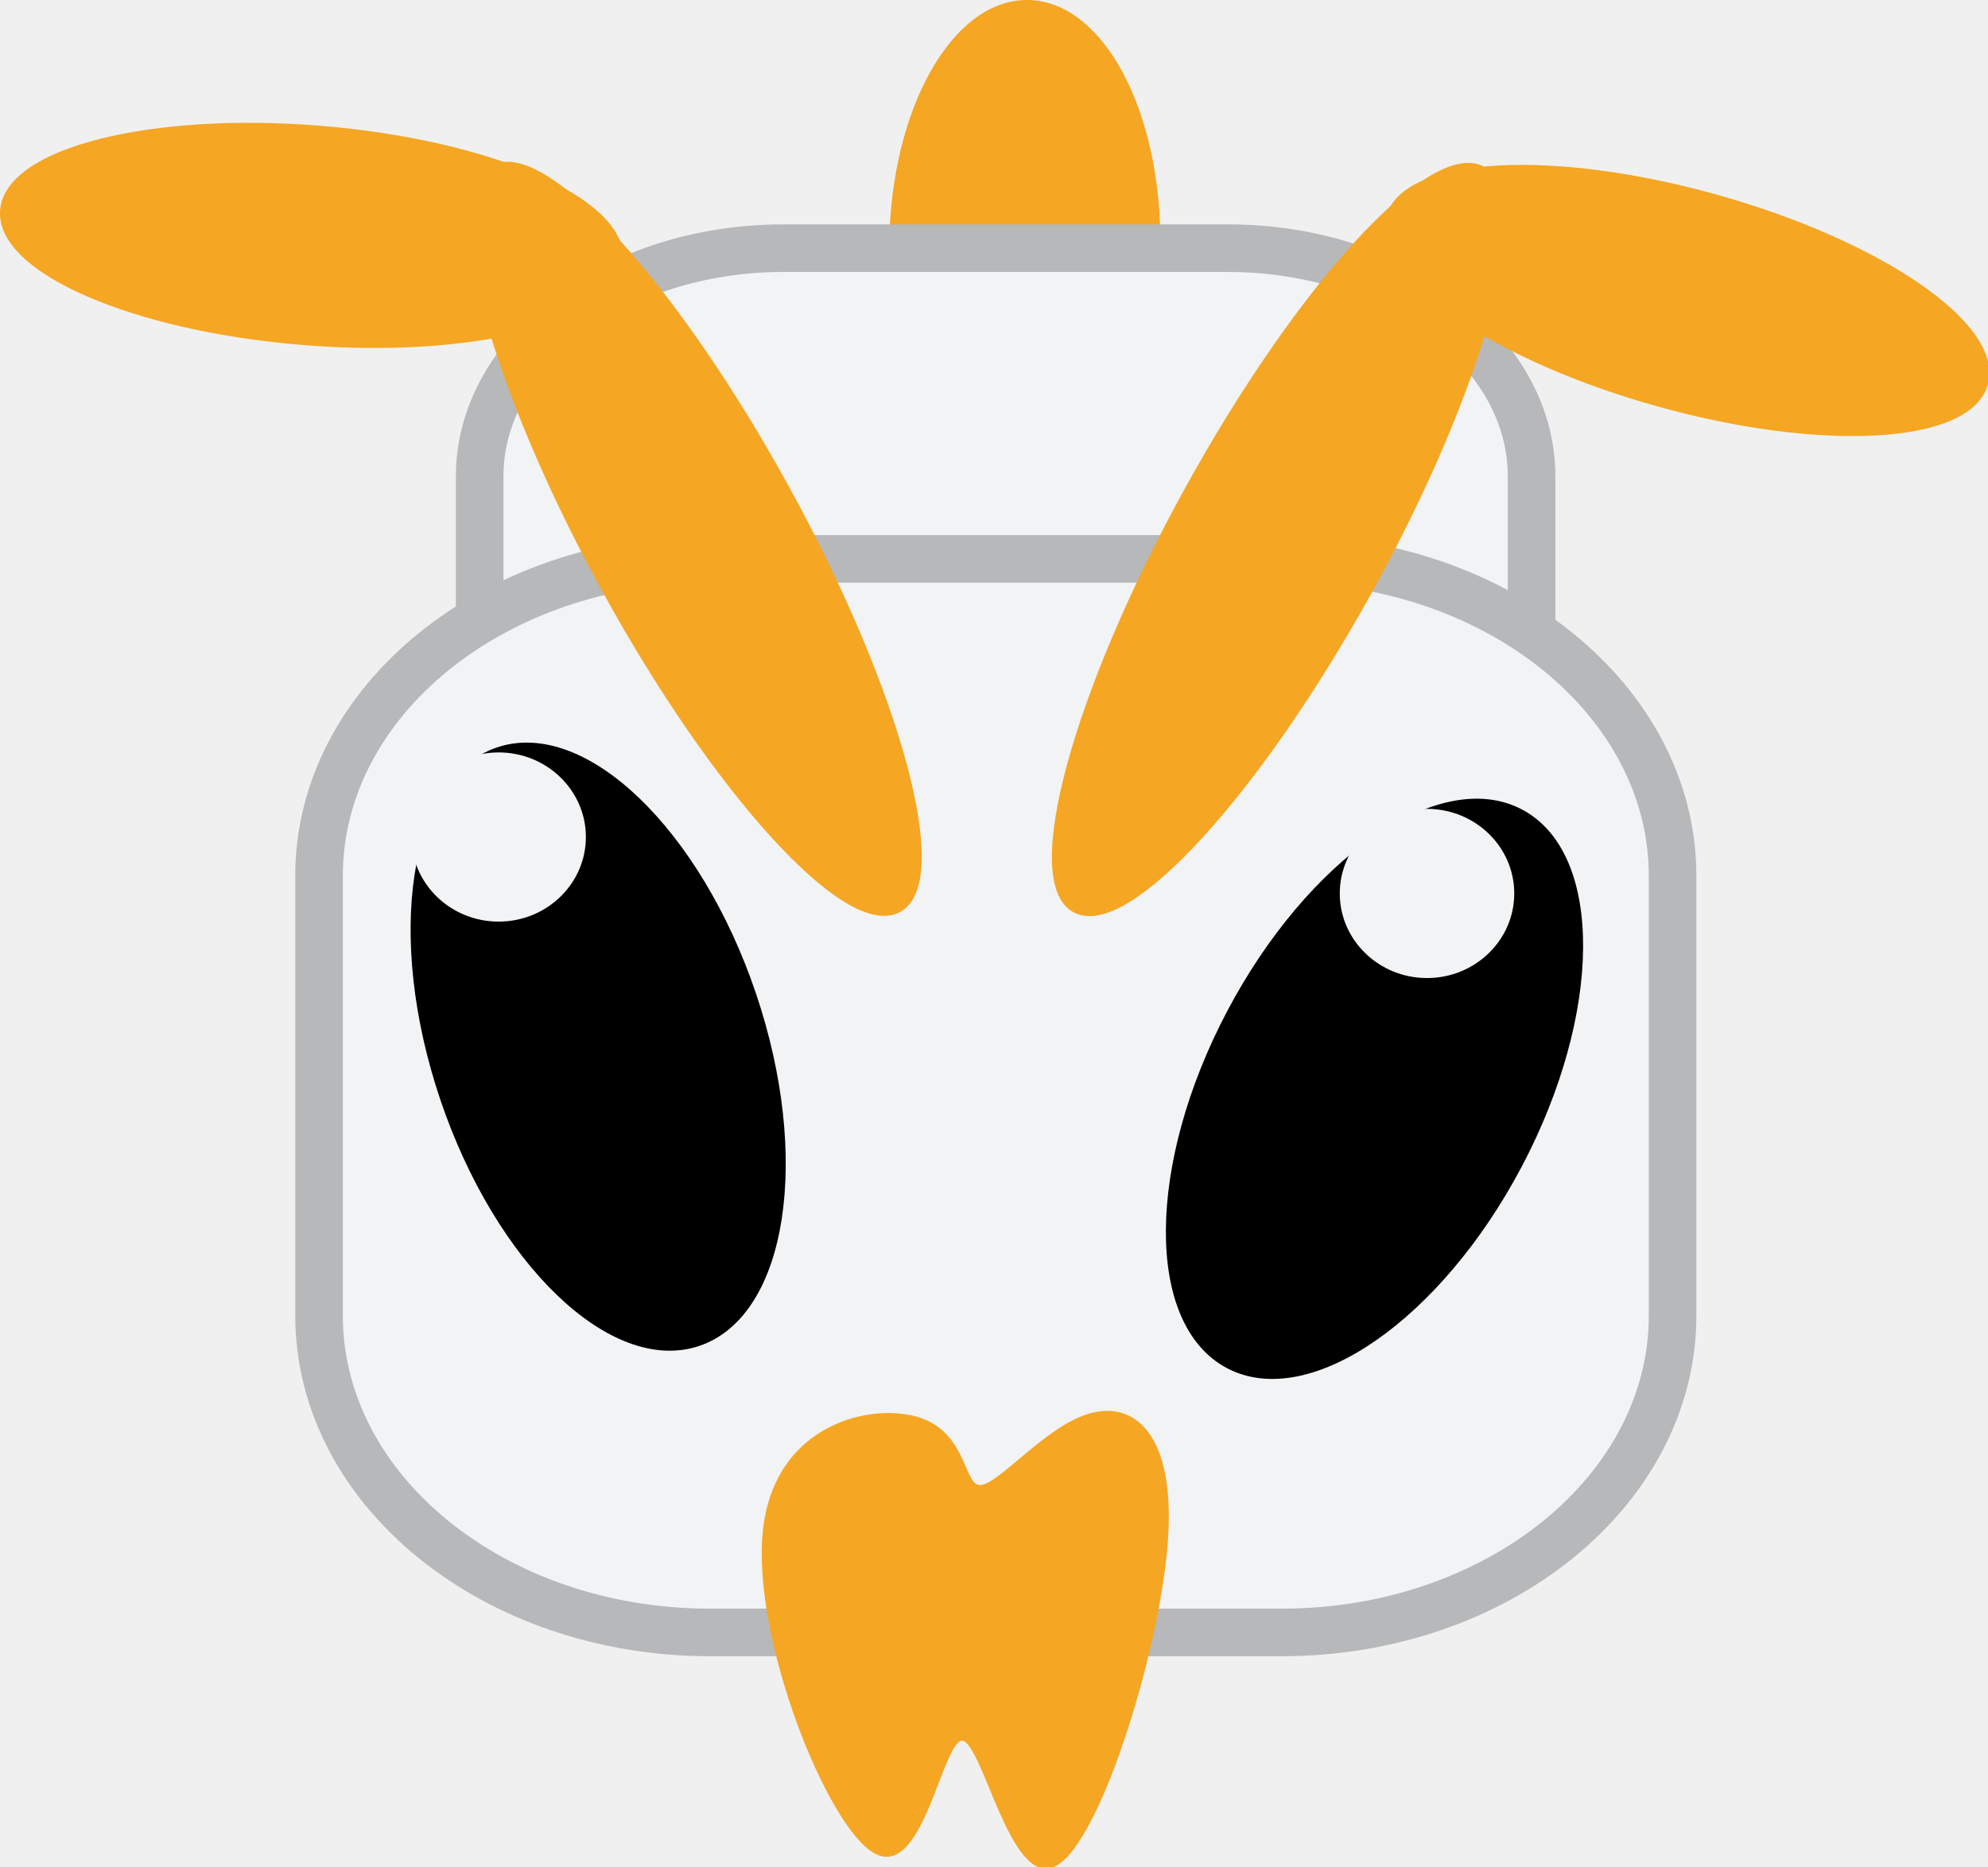
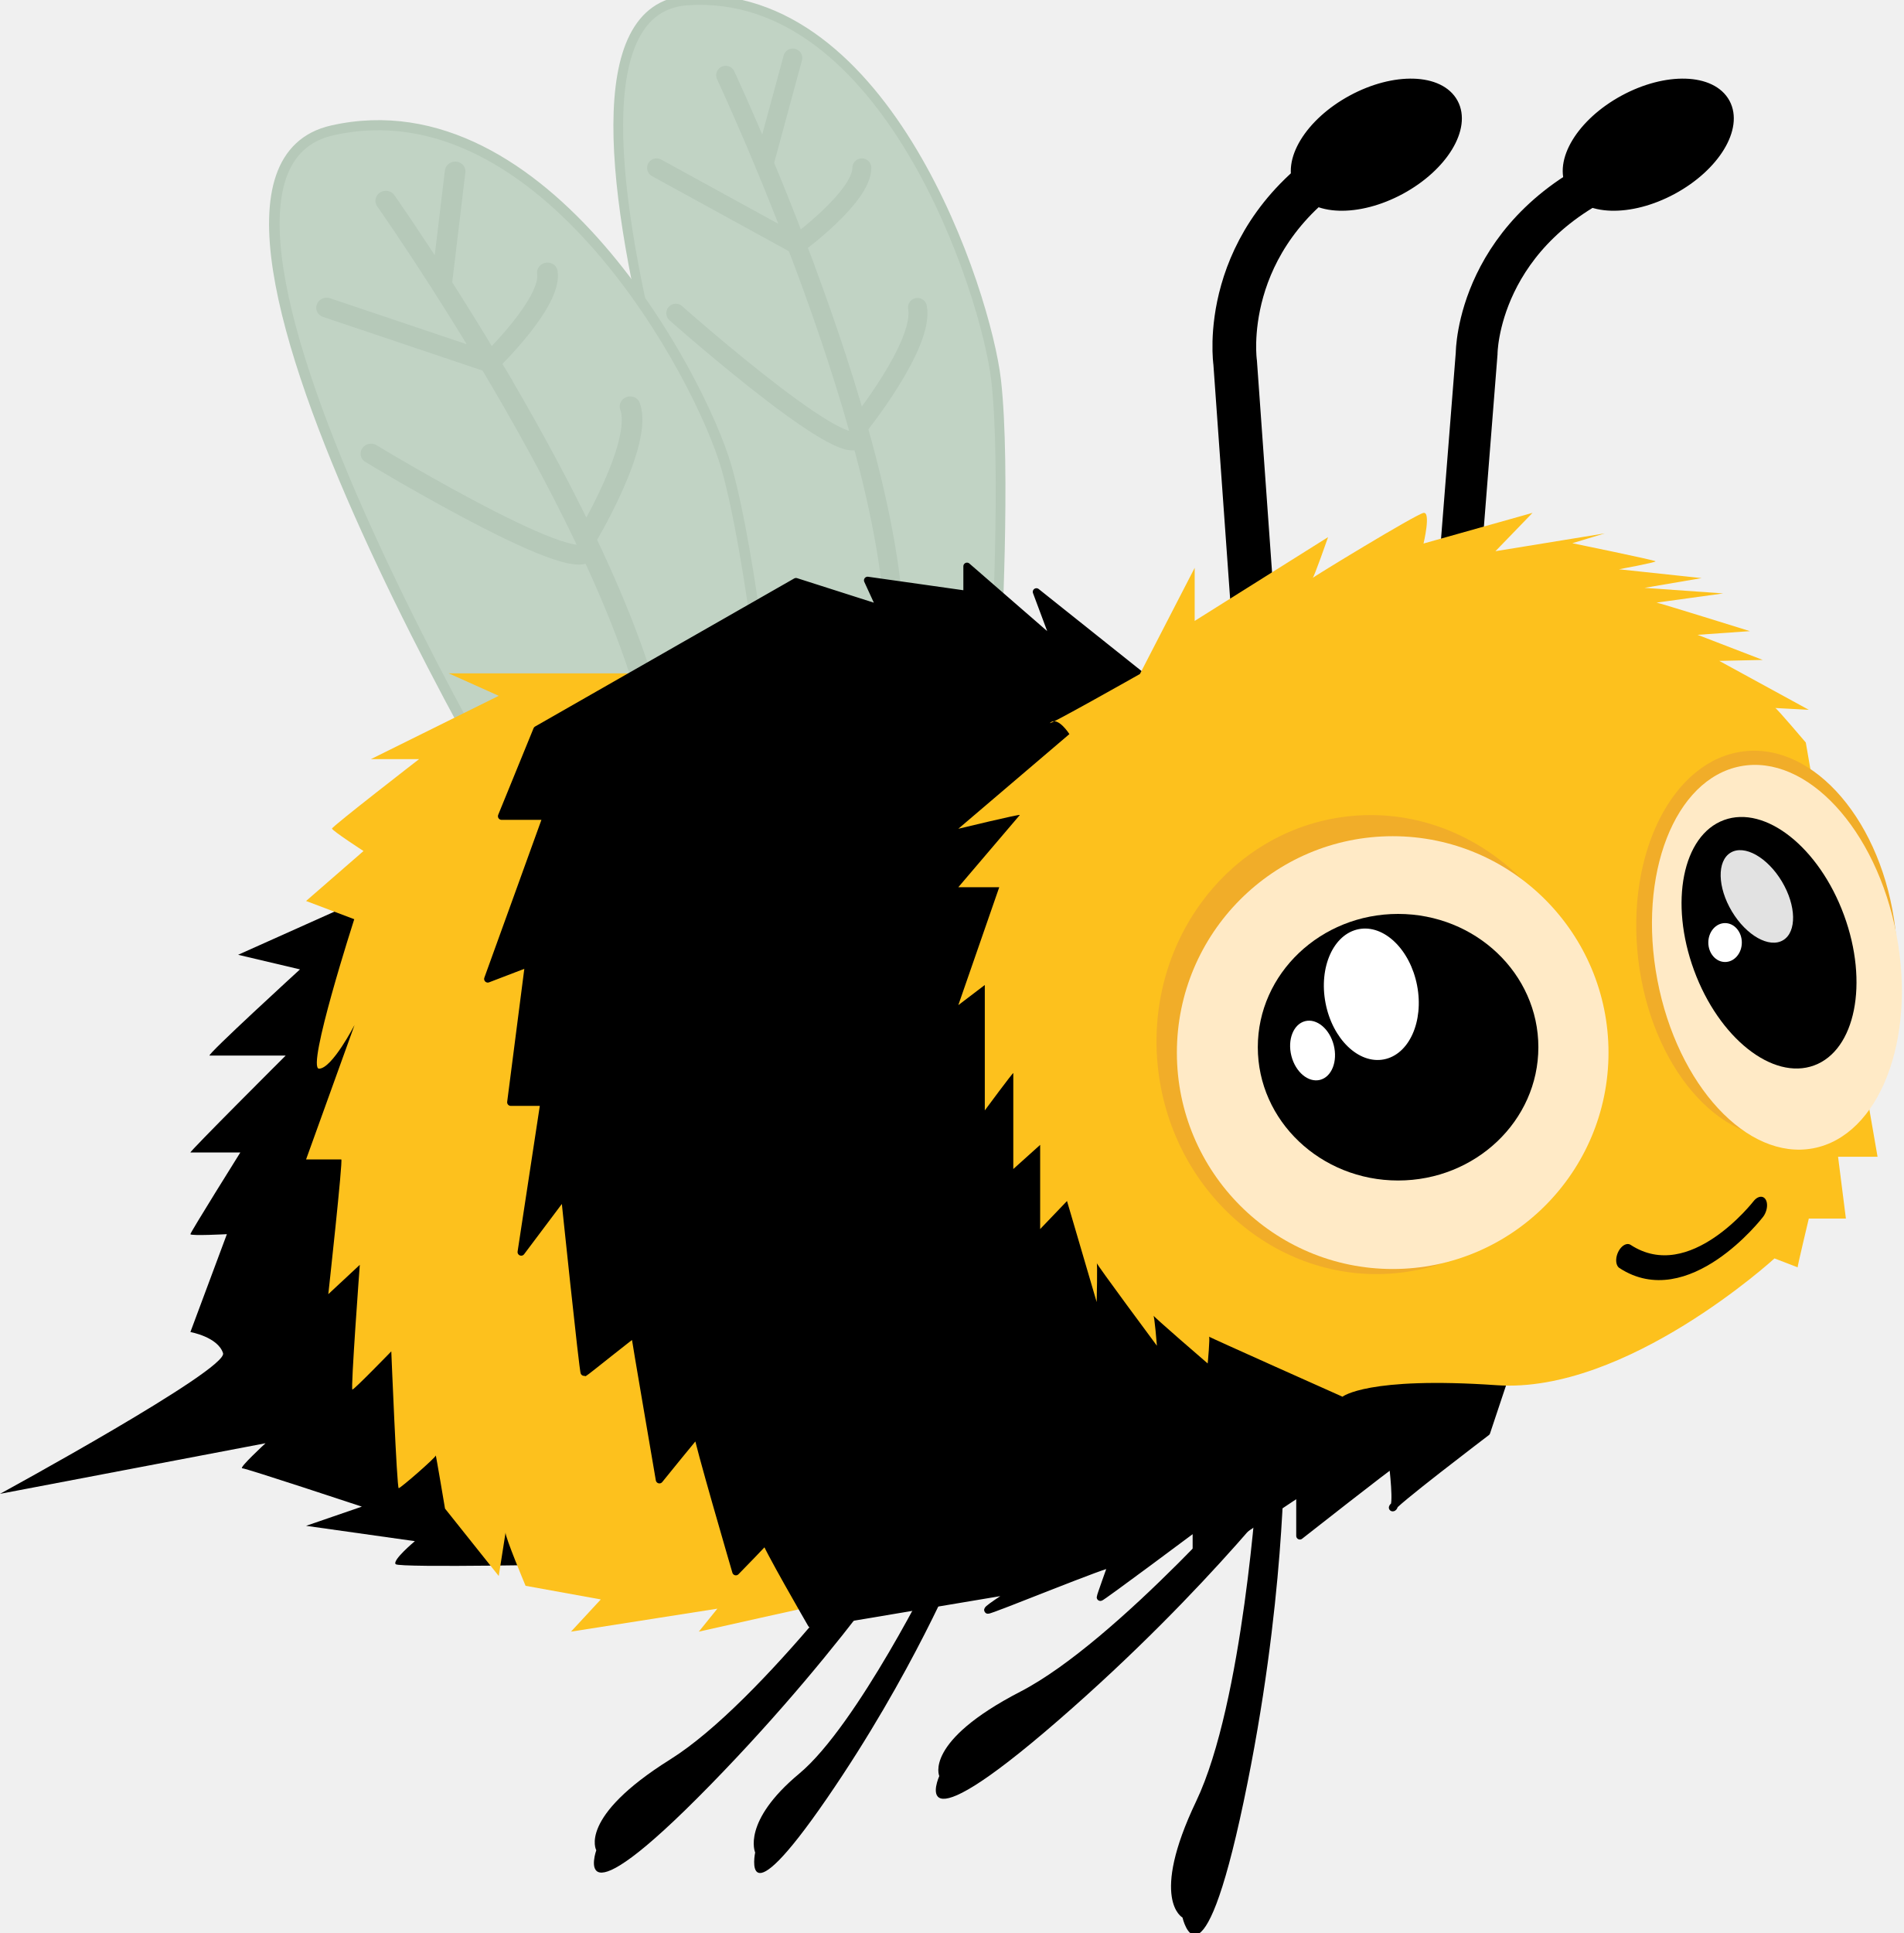
- <svg xmlns="http://www.w3.org/2000/svg" viewBox="0 0 376 353">
-   <g transform="matrix(1,0,0,1,-713.4352,-350.3403)">
-     <g transform="matrix(1,0,0,1,-41,54)">
-       <g transform="matrix(1,0,0,1,-7,0)">
-         <path d="M954.656,388.042 C941.068,387.863 930.297,367.392 930.626,342.368 C930.955,317.344 942.261,297.163 955.849,297.341 C969.437,297.52 980.207,317.992 979.878,343.016 C979.549,368.039 968.244,388.221 954.656,388.042 Z" fill="#f5a623" stroke-width="2" stroke="#f5a623" />
-       </g>
-       <g transform="matrix(1,0,0,1,-7,0)">
-         <path d="M852.155,386.446 C852.155,362.628 877.908,343.281 909.611,343.281 L993.657,343.281 C1025.36,343.281 1051.112,362.628 1051.112,386.446 L1051.112,446.378 C1051.112,470.196 1025.36,489.543 993.657,489.543 L909.611,489.543 C877.908,489.543 852.155,470.196 852.155,446.378 L852.155,386.446 Z" fill="#f2f3f4" stroke-width="9" stroke-linecap="round" stroke="#b7b8ba" />
-       </g>
-       <g transform="matrix(1,0,0,1,-7,0)">
-         <path d="M821.778,461.982 C821.778,428.915 854.914,402.056 895.706,402.056 L1003.849,402.056 C1044.642,402.056 1077.778,428.915 1077.778,461.982 L1077.778,545.185 C1077.778,578.251 1044.642,605.111 1003.849,605.111 L895.706,605.111 C854.914,605.111 821.778,578.251 821.778,545.185 L821.778,461.982 Z" fill="#f2f3f4" stroke-width="9" stroke-linecap="round" stroke="#b7b8ba" />
-       </g>
-       <g transform="matrix(1,0,0,1,-7,0)">
-         <path d="M855.746,438.66 C871.686,433.268 893.072,453.833 903.459,484.541 C913.846,515.249 909.334,544.573 893.394,549.965 C877.453,555.357 856.068,534.792 845.681,504.084 C835.294,473.376 839.805,444.052 855.746,438.66 Z" fill="#000000" stroke-width="2" stroke="#000000" />
-       </g>
-       <g transform="matrix(1,0,0,1,-7,0)">
-         <path d="M1048.833,450.336 C1063.714,458.193 1063.505,487.862 1048.368,516.528 C1033.232,545.194 1008.848,562.098 993.968,554.24 C979.087,546.383 979.296,516.714 994.433,488.048 C1009.57,459.382 1033.953,442.479 1048.833,450.336 Z" fill="#000000" stroke-width="2" stroke="#000000" />
-       </g>
-       <g transform="matrix(1,0,0,1,-7,0)">
-         <path d="M1041.715,328.773 C1051.009,333.9 1041.347,369.265 1020.16,407.676 C998.972,446.087 974.213,473.124 964.919,467.997 C955.625,462.871 965.287,427.505 986.474,389.095 C1007.662,350.684 1032.422,323.647 1041.715,328.773 Z" fill="#f5a623" stroke-width="2" stroke="#f5a623" />
-       </g>
-       <g transform="matrix(1,0,0,1,-7,0)">
-         <path d="M854.758,328.542 C864.064,323.439 888.757,350.537 909.85,389 C930.942,427.463 940.516,462.852 931.21,467.956 C921.904,473.059 897.211,445.961 876.118,407.498 C855.025,369.035 845.451,333.646 854.758,328.542 Z" fill="#f5a623" stroke-width="2" stroke="#f5a623" />
-       </g>
-       <g transform="matrix(1,0,0,1,-7,0)">
-         <path d="M1031.333,449.336 C1040.438,449.336 1047.833,456.507 1047.833,465.336 C1047.833,474.165 1040.438,481.336 1031.333,481.336 C1022.229,481.336 1014.833,474.165 1014.833,465.336 C1014.833,456.507 1022.229,449.336 1031.333,449.336 Z" fill="#f2f3f4" />
-       </g>
-       <g transform="matrix(1,0,0,1,-7,0)">
-         <path d="M855.746,438.66 C864.85,438.66 872.246,445.831 872.246,454.66 C872.246,463.488 864.85,470.66 855.746,470.66 C846.641,470.66 839.246,463.488 839.246,454.66 C839.246,445.831 846.641,438.66 855.746,438.66 Z" fill="#f2f3f4" />
-       </g>
-       <g transform="matrix(1,0,0,1,-7,0)">
-         <path d="M-42,-78 C-37.714,-103 -0.554,-107.857 17,-104 C34.554,-100.143 32.5,-87.571 40,-88 C47.5,-88.429 64.554,-101.857 81,-105 C97.446,-108.143 113.286,-101 110,-75 C106.714,-49 84.304,-4.143 68,1 C51.696,6.143 41.5,-28.429 33,-29 C24.5,-29.571 17.696,3.857 0,-2 C-17.696,-7.857 -46.286,-53 -42,-78 Z" transform="matrix(0.4971612,0,0,0.7928082,927.0956,647.7937)" fill="#f5a623" stroke-width="2" stroke="#f5a623" />
-       </g>
-       <g transform="matrix(1,0,0,1,-7,0)">
-         <path d="M1136.457,368.799 C1133.519,379.322 1106.053,380.867 1075.178,372.247 C1044.303,363.627 1021.61,348.077 1024.548,337.554 C1027.486,327.03 1054.952,325.485 1085.827,334.105 C1116.702,342.726 1139.395,358.276 1136.457,368.799 Z" fill="#f5a623" stroke-width="2" stroke="#f5a623" />
-       </g>
-       <g transform="matrix(1,0,0,1,-7,0)">
-         <path d="M878.264,345.574 C877.378,356.463 850.705,363.198 818.755,360.599 C786.805,358.001 761.571,347.044 762.456,336.155 C763.342,325.265 790.015,318.53 821.965,321.129 C853.915,323.728 879.149,334.684 878.264,345.574 Z" fill="#f5a623" stroke-width="2" stroke="#f5a623" />
+ <svg xmlns="http://www.w3.org/2000/svg" viewBox="0 0 392 398" width="392" height="398">
+   <defs>
+     <clipPath id="artboard-556931373136102710">
+       <rect x="0" y="0" width="1920" height="1080" />
+     </clipPath>
+     <clipPath id="mask-16450549205529408794">
+       <path d="M1187.895,477.889 C1189.798,477.889 1191.345,479.684 1191.345,481.895 C1191.345,484.105 1189.798,485.9 1187.895,485.9 C1185.991,485.9 1184.444,484.105 1184.444,481.895 C1184.444,479.684 1185.991,477.889 1187.895,477.889 Z" fill="#ffffff" />
+     </clipPath>
+   </defs>
+   <g transform="matrix(1,0,0,1,-879.3007,-268.5536)">
+     <rect fill="#ffffff" fill-opacity="0" x="50" y="-8" width="1920" height="1080" />
+     <g transform="matrix(1,0,0,1,50,-8)" clip-path="url(#artboard-556931373136102710)">
+       <g transform="matrix(1,0,0,1,-7,-0.8888889)">
+         <g transform="matrix(1,0,0,1,3.666667,-10.38393)" />
+         <g transform="matrix(1,0,0,1,3.666667,-10.38393)">
+           <g />
+           <g>
+             <path d="M1091.596,592.488 C1091.596,592.488 1088.665,638.402 1078.976,658.698 C1069.287,678.993 1076.158,682.641 1076.158,682.641 C1076.158,682.641 1080.096,699.872 1088.759,658.75 C1097.422,617.628 1096.984,587.515 1097.194,587.321 C1097.404,587.127 1096.375,569.983 1096.375,569.983 C1096.375,569.983 1086.674,571.285 1086.674,571.285 C1086.674,571.285 1091.596,592.488 1091.596,592.488 Z" fill="#000000" />
+           </g>
+           <g>
+             <path d="M1025.147,610.634 C1025.147,610.634 1009.156,643.082 997.236,653.005 C985.315,662.929 988.151,669.248 988.151,669.248 C988.151,669.248 985.062,684.077 1002.874,658.195 C1020.686,632.313 1029.809,609.789 1029.991,609.756 C1030.173,609.723 1034.917,596.489 1034.917,596.489 C1034.917,596.489 1028.904,592.345 1028.904,592.345 C1028.904,592.345 1025.147,610.634 1025.147,610.634 Z" fill="#000000" />
+           </g>
+           <g>
+             <path d="M1016.82,600.985 C1016.82,600.985 989.718,638.162 970.654,650.093 C951.59,662.025 955.432,668.789 955.432,668.789 C955.432,668.789 949.512,685.443 978.881,655.385 C1008.251,625.327 1024.034,599.678 1024.315,599.627 C1024.597,599.576 1032.924,584.554 1032.924,584.554 C1032.924,584.554 1024.039,580.45 1024.039,580.45 C1024.039,580.45 1016.82,600.985 1016.82,600.985 Z" fill="#000000" />
+           </g>
+           <g>
+             <path d="M1092.825,590.98 C1092.825,590.98 1062.759,625.802 1042.778,636.126 C1022.798,646.45 1026.071,653.507 1026.071,653.507 C1026.071,653.507 1018.802,669.618 1050.543,642.076 C1082.284,614.534 1100.123,590.27 1100.408,590.242 C1100.692,590.215 1110.227,575.929 1110.227,575.929 C1110.227,575.929 1101.709,571.107 1101.709,571.107 C1101.709,571.107 1092.825,590.98 1092.825,590.98 Z" fill="#000000" />
+           </g>
+         </g>
+         <g transform="matrix(1,0,0,1,3.666667,-10.38393)">
+           <g />
+           <g>
+             <g>
+               <path d="M1037.778,422.236 C1037.778,422.236 1039.843,384.2 1037.778,366.137 C1035.712,348.074 1015.259,285.149 974.173,287.915 C933.086,290.68 994.106,444.34 994.266,444.316 C994.427,444.293 1037.778,422.236 1037.778,422.236 Z" fill="#c1d3c4" stroke-width="2" stroke="#b6c9b9" />
+             </g>
+             <g>
+               <path d="M982.074,303.322 C982.074,303.322 985.406,310.428 990.007,321.483 C992.042,326.372 994.326,332.033 996.679,338.194 C996.679,338.194 967.852,322.384 967.852,322.384M1016.84,417.89 C1016.609,405.592 1013.547,390.705 1009.329,375.79 C1005.626,362.702 1001.033,349.593 996.679,338.194 C996.679,338.194 1010.123,328.409 1010.123,322.384M990.007,321.483 C990.007,321.483 995.901,299.767 995.901,299.767M1021.58,351.125 C1023.02,358.828 1009.329,375.79 1009.329,375.79 C1013.031,388.878 971.802,352.31 971.802,352.31" fill="none" stroke-width="3.9" stroke-linecap="round" stroke="#a8bcac" stroke-opacity="0.447" />
+             </g>
+           </g>
+           <g>
+             <g transform="matrix(1.075858,-0.1711251,0.163353,1.026995,-194.0513,185.6935)">
+               <path d="M1037.778,422.236 C1037.778,422.236 1039.843,384.2 1037.778,366.137 C1035.712,348.074 1015.259,285.149 974.173,287.915 C933.086,290.68 994.106,444.34 994.266,444.316 C994.427,444.293 1037.778,422.236 1037.778,422.236 Z" fill="#c1d3c4" stroke-width="2" stroke="#b6c9b9" />
+             </g>
+             <g transform="matrix(1.075858,-0.1711251,0.163353,1.026995,-194.0513,185.6935)">
+               <path d="M982.074,303.322 C982.074,303.322 985.406,310.428 990.007,321.483 C992.042,326.372 994.326,332.033 996.679,338.194 C996.679,338.194 967.852,322.384 967.852,322.384M1016.84,417.89 C1016.609,405.592 1013.547,390.705 1009.329,375.79 C1005.626,362.702 1001.033,349.593 996.679,338.194 C996.679,338.194 1010.123,328.409 1010.123,322.384M990.007,321.483 C990.007,321.483 995.901,299.767 995.901,299.767M1021.58,351.125 C1023.02,358.828 1009.329,375.79 1009.329,375.79 C1013.031,388.878 971.802,352.31 971.802,352.31" fill="none" stroke-width="3.9" stroke-linecap="round" stroke="#a8bcac" stroke-opacity="0.447" />
+             </g>
+           </g>
+         </g>
+         <g transform="matrix(1,0,0,1,3.666667,-10.38393)">
+           <g>
+             <path d="M907.154,473.004 C907.154,473.004 881.672,484.415 881.672,484.415 C881.672,484.415 894.413,487.421 894.413,487.421 C894.413,487.421 875.012,505.167 875.802,505.167 C876.593,505.167 891.466,505.167 891.466,505.167 C891.466,505.167 871.457,525.123 871.852,525.123 C872.247,525.123 882.123,525.123 882.123,525.123 C882.123,525.123 871.846,541.544 871.846,541.939 C871.846,542.335 879.358,541.939 879.358,541.939 C879.358,541.939 871.846,562.088 871.846,562.088 C871.846,562.088 877.485,563.088 878.568,566.433 C879.651,569.779 832.634,595.405 832.634,595.405 C832.634,595.405 887.313,584.987 887.313,584.987 C887.313,584.987 881.728,590.137 882.519,590.137 C883.309,590.137 907.154,598.038 907.154,598.038 C907.154,598.038 895.667,601.989 895.667,601.989 C895.667,601.989 918.074,605.149 918.074,605.149 C918.074,605.149 913.333,609.1 914.123,609.89 C914.914,610.68 952.895,609.89 952.895,609.89 C952.895,609.89 917.679,512.444 917.284,509.149 C916.889,505.854 907.154,473.004 907.154,473.004 Z" fill="#000000" />
+           </g>
+           <g>
+             <path d="M964.555,426.469 C964.555,426.469 925.044,426.469 925.044,426.469 C925.044,426.469 935.345,431.094 935.345,431.094 C935.345,431.094 909.02,444.129 909.02,444.129 C909.02,444.129 918.94,444.129 918.94,444.129 C918.94,444.129 901.008,458.005 901.008,458.426 C901.008,458.846 907.494,463.051 907.494,463.051 C907.494,463.051 895.667,473.338 895.667,473.338 C895.667,473.338 905.586,477.091 905.586,477.091 C905.586,477.091 895.667,507.864 898.337,507.864 C901.008,507.864 905.645,498.882 905.645,498.882 C905.645,498.882 895.667,526.555 895.667,526.555 C895.667,526.555 902.534,526.555 902.916,526.555 C903.297,526.555 900.245,554.295 900.245,554.295 C900.245,554.295 906.731,548.251 906.731,548.251 C906.731,548.251 904.823,573.938 905.205,573.938 C905.586,573.938 913.217,566.068 913.217,566.068 C913.217,566.068 914.361,594.241 914.743,594.241 C915.124,594.241 922.373,587.933 922.373,587.513 C922.373,587.092 924.281,598.445 924.281,598.445 C924.281,598.445 935.345,612.321 935.345,612.321 C935.345,612.321 936.883,602.539 936.751,603.373 C936.62,604.208 940.871,614.34 940.871,614.34 C940.871,614.34 956.362,617.146 956.362,617.146 C956.362,617.146 950.224,623.776 950.224,623.776 C950.224,623.776 980.365,619.049 980.365,619.049 C980.365,619.049 976.549,623.776 976.549,623.776 C976.549,623.776 1001.348,618.208 1001.73,618.208 C1001.785,618.208 1002,616.747 1002.326,614.248 C1002.564,612.424 1002.863,610.047 1003.202,607.281 C1005.616,587.607 1010.123,548.251 1010.123,548.251 C1010.123,548.251 992.192,468.135 992.192,468.135 C992.192,468.135 964.555,426.469 964.555,426.469 Z" fill="#fdc11d" />
+           </g>
+           <g>
+             <path d="M0,0 C0,0 -26.537,-21.159 -26.537,-21.159 C-26.537,-21.159 -22.586,-10.579 -22.586,-10.579 C-22.586,-10.579 -40.833,-26.426 -40.833,-26.426 C-40.833,-26.426 -40.833,-20.632 -40.833,-20.632 C-40.833,-20.632 -61.302,-23.529 -61.302,-23.529 C-61.302,-23.529 -58.627,-17.699 -58.627,-17.699 C-58.627,-17.699 -76.051,-23.266 -76.051,-23.266 C-76.051,-23.266 -129.408,7.216 -129.408,7.216 C-129.408,7.216 -136.683,25.034 -136.683,25.034 C-136.683,25.034 -127.409,25.034 -127.409,25.034 C-127.409,25.034 -139.524,58.538 -139.524,58.538 C-139.524,58.538 -131.096,55.307 -131.096,55.307 C-131.096,55.307 -134.784,83.928 -134.784,83.928 C-134.784,83.928 -127.936,83.928 -127.936,83.928 C-127.936,83.928 -132.64,114.769 -132.64,114.769 C-132.64,114.769 -123.722,102.891 -123.722,102.891 C-123.722,102.891 -119.902,139.667 -119.648,139.619 C-119.394,139.571 -109.278,131.335 -109.278,131.598 C-109.278,131.862 -104.177,161.657 -104.177,161.657 C-104.177,161.657 -96.068,151.615 -96.331,152.142 C-96.594,152.668 -88.43,180.586 -88.43,180.586 C-88.43,180.586 -81.865,173.88 -82.291,174.136 C-82.717,174.391 -72.891,191.384 -72.891,191.384 C-72.891,191.384 -30.487,184.273 -30.487,184.273 C-30.487,184.273 -36.808,188.224 -36.545,188.487 C-36.282,188.751 -10.734,178.216 -10.998,179.006 C-11.261,179.796 -13.368,185.59 -13.368,185.854 C-13.368,186.117 6.385,171.368 6.385,171.368 C6.385,171.368 6.385,178.479 6.385,178.479 C6.385,178.479 27.718,164.257 27.718,164.257 C27.718,164.257 27.718,173.212 27.718,173.212 C27.718,173.212 46.834,158.199 46.834,158.463 C46.834,158.726 47.945,167.417 46.834,167.417 C45.722,167.417 66.171,151.878 66.171,151.878 C66.171,151.878 70.912,137.656 70.912,137.656 C70.912,137.656 78.04,113.327 76.834,109.475 C75.627,105.623 38.195,10.23 38.195,10.23 C38.195,10.23 0,0 0,0 Z" transform="matrix(1,0,0,1,1072.611,430.8484)" fill="#000000" stroke-width="1.5" stroke-linecap="round" stroke-linejoin="round" stroke="#000000" />
+           </g>
+         </g>
+         <g transform="matrix(1,0,0,1,3.666667,-10.38393)">
+           <path d="M1131.389,428.162 C1131.389,428.162 1136.734,360.606 1136.734,360.606 C1136.734,360.606 1136.734,334.828 1167.5,322.384" transform="matrix(1,0,0,1,0,0)" fill="none" stroke-width="8.6" stroke-linecap="round" stroke="#000000" />
+         </g>
+         <g transform="matrix(1,0,0,1,3.666667,-10.38393)">
+           <path d="M1187.921,309.038 C1190.68,314.133 1185.82,322.118 1177.077,326.852 C1168.334,331.585 1158.991,331.292 1156.232,326.196 C1153.473,321.1 1158.334,313.116 1167.076,308.382 C1175.819,303.648 1185.162,303.942 1187.921,309.038 Z" transform="matrix(1,0,0,1,0,0)" fill="#000000" stroke-width="2" stroke="#000000" />
+         </g>
+         <g transform="matrix(1,0,0,1,3.666667,-10.38393)">
+           <path d="M1091.831,430.049 C1091.831,430.049 1087.003,362.481 1087.003,362.481 C1087.003,362.481 1083.273,336.974 1109.947,320.497" transform="matrix(1,0,0,1,0,0)" fill="none" stroke-width="9" stroke-linecap="round" stroke="#000000" />
+         </g>
+         <g transform="matrix(1,0,0,1,3.666667,-10.38393)">
+           <path d="M1131.921,309.038 C1134.68,314.133 1129.82,322.118 1121.077,326.852 C1112.334,331.585 1102.991,331.292 1100.232,326.196 C1097.473,321.1 1102.334,313.116 1111.076,308.382 C1119.819,303.648 1129.162,303.942 1131.921,309.038 Z" transform="matrix(1,0,0,1,0,0)" fill="#000000" stroke-width="2" stroke="#000000" />
+         </g>
+         <g transform="matrix(1,0,0,1,3.666667,-10.38393)">
+           <path d="M1067.387,426.601 C1067.387,426.601 1078.667,404.741 1078.667,404.741 C1078.667,404.741 1078.667,415.671 1078.667,415.671 C1078.667,415.671 1106.139,398.42 1106.139,398.42 C1106.139,398.42 1103.206,406.848 1102.942,406.848 C1102.679,406.848 1124.222,393.708 1125.798,393.43 C1127.374,393.152 1125.798,399.737 1125.798,399.737 C1125.798,399.737 1148.243,393.422 1148.243,393.422 C1148.243,393.422 1140.605,401.317 1140.605,401.317 L1154.892,398.99 L1163.137,397.647 C1163.137,397.647 1156.442,399.672 1156.442,399.672 C1156.442,399.672 1173.438,403.161 1173.577,403.394 C1173.716,403.626 1166.048,405.039 1166.048,405.039 C1166.048,405.039 1183.062,406.857 1183.062,406.857 C1183.062,406.857 1171.313,408.862 1171.313,408.862 C1171.313,408.862 1187.509,410.011 1187.509,410.011 C1187.509,410.011 1173.526,411.942 1173.796,411.905 C1174.066,411.868 1193.016,417.778 1193.016,417.778 C1193.016,417.778 1182.232,418.535 1182.232,418.535 C1182.232,418.535 1195.65,423.704 1195.65,423.704 C1195.65,423.704 1186.707,423.906 1186.707,423.906 C1186.707,423.906 1205.139,433.975 1205.139,433.975 C1205.139,433.975 1197.969,433.591 1198.238,433.606 C1198.507,433.62 1204.52,440.711 1204.52,440.711 C1204.52,440.711 1219.298,526.004 1219.298,526.004 C1219.298,526.004 1211.167,526.004 1211.167,526.004 C1211.167,526.004 1212.778,538.727 1212.778,538.727 C1212.778,538.727 1205.139,538.727 1205.139,538.727 C1205.139,538.727 1202.751,548.729 1202.839,548.763 C1202.927,548.797 1198.073,546.931 1198.073,546.931 C1198.073,546.931 1167.556,574.881 1140.868,573.037 C1114.181,571.193 1109.111,575.407 1109.111,575.407 C1109.111,575.407 1081.346,563.029 1081.609,563.029 C1081.872,563.029 1081.346,568.56 1081.346,568.56 C1081.346,568.56 1069.897,558.711 1070.142,558.645 C1070.387,558.578 1070.888,564.913 1070.888,564.913 C1070.888,564.913 1058.292,547.959 1058.486,547.843 C1058.68,547.727 1058.484,555.918 1058.484,555.918 C1058.484,555.918 1052.374,535.111 1052.374,535.111 C1052.374,535.111 1046.844,540.889 1046.844,540.889 C1046.844,540.889 1046.844,523.551 1046.844,523.551 C1046.844,523.551 1041.313,528.527 1041.313,528.527 C1041.313,528.527 1041.313,509.037 1041.313,508.774 C1041.313,508.51 1035.444,516.456 1035.444,516.456 C1035.444,516.456 1035.444,490.633 1035.444,490.633 C1035.444,490.633 1029.988,494.783 1029.988,494.783 C1029.988,494.783 1038.416,470.505 1038.416,470.505 C1038.416,470.505 1029.988,470.505 1029.988,470.505 C1029.988,470.505 1042.413,455.919 1042.654,455.636 C1042.895,455.353 1029.988,458.469 1029.988,458.469 C1029.988,458.469 1052.865,438.975 1052.865,438.975 C1052.865,438.975 1050.531,435.292 1048.951,436.609 C1047.37,437.926 1067.387,426.601 1067.387,426.601 Z" fill="#fdc11d" />
+         </g>
+         <g transform="matrix(1,0,0,1,3.666667,-10.38393)">
+           <g>
+             <path d="M1109.905,455.951 C1134.371,453.036 1156.752,471.714 1159.839,497.623 C1162.926,523.532 1145.56,546.946 1121.095,549.861 C1096.629,552.776 1074.248,534.098 1071.161,508.189 C1068.074,482.28 1085.44,458.866 1109.905,455.951 Z" fill="#f1ad29" />
+           </g>
+           <g>
+             <path d="M1119.444,460 C1143.968,460 1163.889,479.97 1163.889,504.556 C1163.889,529.141 1143.968,549.111 1119.444,549.111 C1094.921,549.111 1075,529.141 1075,504.556 C1075,479.97 1094.921,460 1119.444,460 Z" fill="#ffeac6" />
+           </g>
+           <g>
+             <path d="M1120.556,476 C1136.496,476 1149.444,488.301 1149.444,503.444 C1149.444,518.588 1136.496,530.889 1120.556,530.889 C1104.615,530.889 1091.667,518.588 1091.667,503.444 C1091.667,488.301 1104.615,476 1120.556,476 Z" fill="#000000" />
+           </g>
+           <g>
+             <path d="M1112.455,479.136 C1117.656,478.132 1123.04,483.327 1124.469,490.726 C1125.897,498.125 1122.833,504.95 1117.632,505.954 C1112.431,506.958 1107.047,501.763 1105.618,494.365 C1104.19,486.966 1107.254,480.14 1112.455,479.136 Z" fill="#ffffff" />
+           </g>
+           <g>
+             <path d="M1101.405,498.082 C1103.811,497.469 1106.456,499.68 1107.305,503.015 C1108.155,506.349 1106.89,509.556 1104.484,510.169 C1102.078,510.782 1099.433,508.571 1098.584,505.237 C1097.734,501.902 1098.999,498.695 1101.405,498.082 Z" fill="#ffffff" />
+           </g>
+         </g>
+         <g transform="matrix(1,0,0,1,3.666667,-10.38393)">
+           <g>
+             <path d="M1191.758,442.525 C1206.363,440.784 1220.349,457.18 1222.962,479.104 C1225.574,501.028 1215.832,520.25 1201.226,521.99 C1186.62,523.731 1172.634,507.335 1170.022,485.411 C1167.41,463.487 1177.152,444.265 1191.758,442.525 Z" fill="#f1ad29" />
+           </g>
+           <g>
+             <path d="M1191.079,445.596 C1204.661,443.009 1219.053,458.535 1223.188,480.236 C1227.322,501.937 1219.648,521.667 1206.066,524.255 C1192.484,526.843 1178.092,511.317 1173.957,489.616 C1169.823,467.914 1177.497,448.184 1191.079,445.596 Z" fill="#ffeac6" />
+           </g>
+           <g>
+             <path d="M1187.671,456.672 C1196.193,453.542 1207.274,462.323 1212.392,476.263 C1217.511,490.203 1214.747,504.069 1206.224,507.198 C1197.702,510.327 1186.621,501.546 1181.503,487.606 C1176.384,473.666 1179.148,459.801 1187.671,456.672 Z" fill="#000000" />
+           </g>
+           <g>
+             <path d="M1189.042,463.384 C1191.882,461.682 1196.61,464.339 1199.591,469.313 C1202.572,474.286 1202.687,479.709 1199.847,481.411 C1197.007,483.113 1192.279,480.456 1189.298,475.482 C1186.317,470.509 1186.202,465.086 1189.042,463.384 Z" fill="#ffffff" fill-opacity="0.886" />
+           </g>
+           <g>
+             <path d="M1187.895,477.889 C1189.798,477.889 1191.345,479.684 1191.345,481.895 C1191.345,484.105 1189.798,485.9 1187.895,485.9 C1185.991,485.9 1184.444,484.105 1184.444,481.895 C1184.444,479.684 1185.991,477.889 1187.895,477.889 Z" fill="#ffffff" />
+           </g>
+           <g clip-path="url(#mask-16450549205529408794)" />
+         </g>
+         <g transform="matrix(1,0,0,1,3.666667,-10.38393)">
+           <path d="M0,0 C37.333,5 53.333,-28.444 53.333,-28.444" transform="matrix(0.3869533,0.1487884,-0.2388938,0.6212898,1167.289,546.524)" fill="none" stroke-width="8" stroke-linecap="round" stroke-linejoin="round" stroke="#000000" />
+         </g>
      </g>
    </g>
  </g>
</svg>
